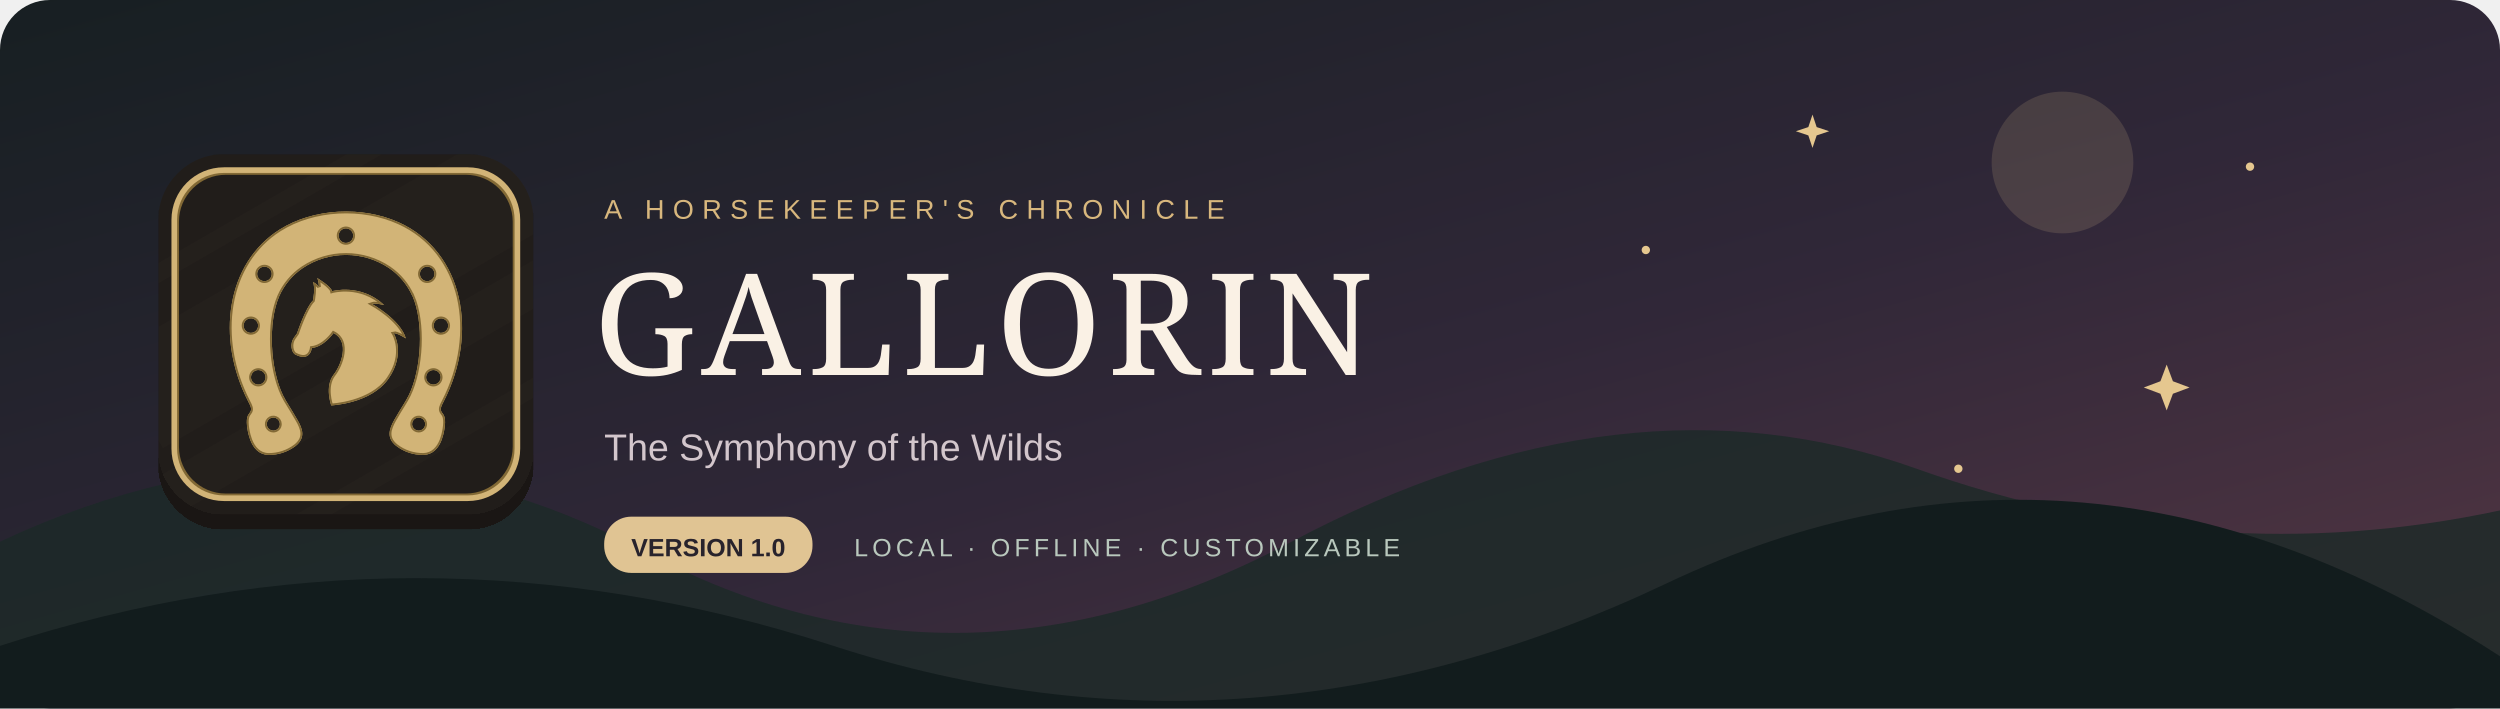
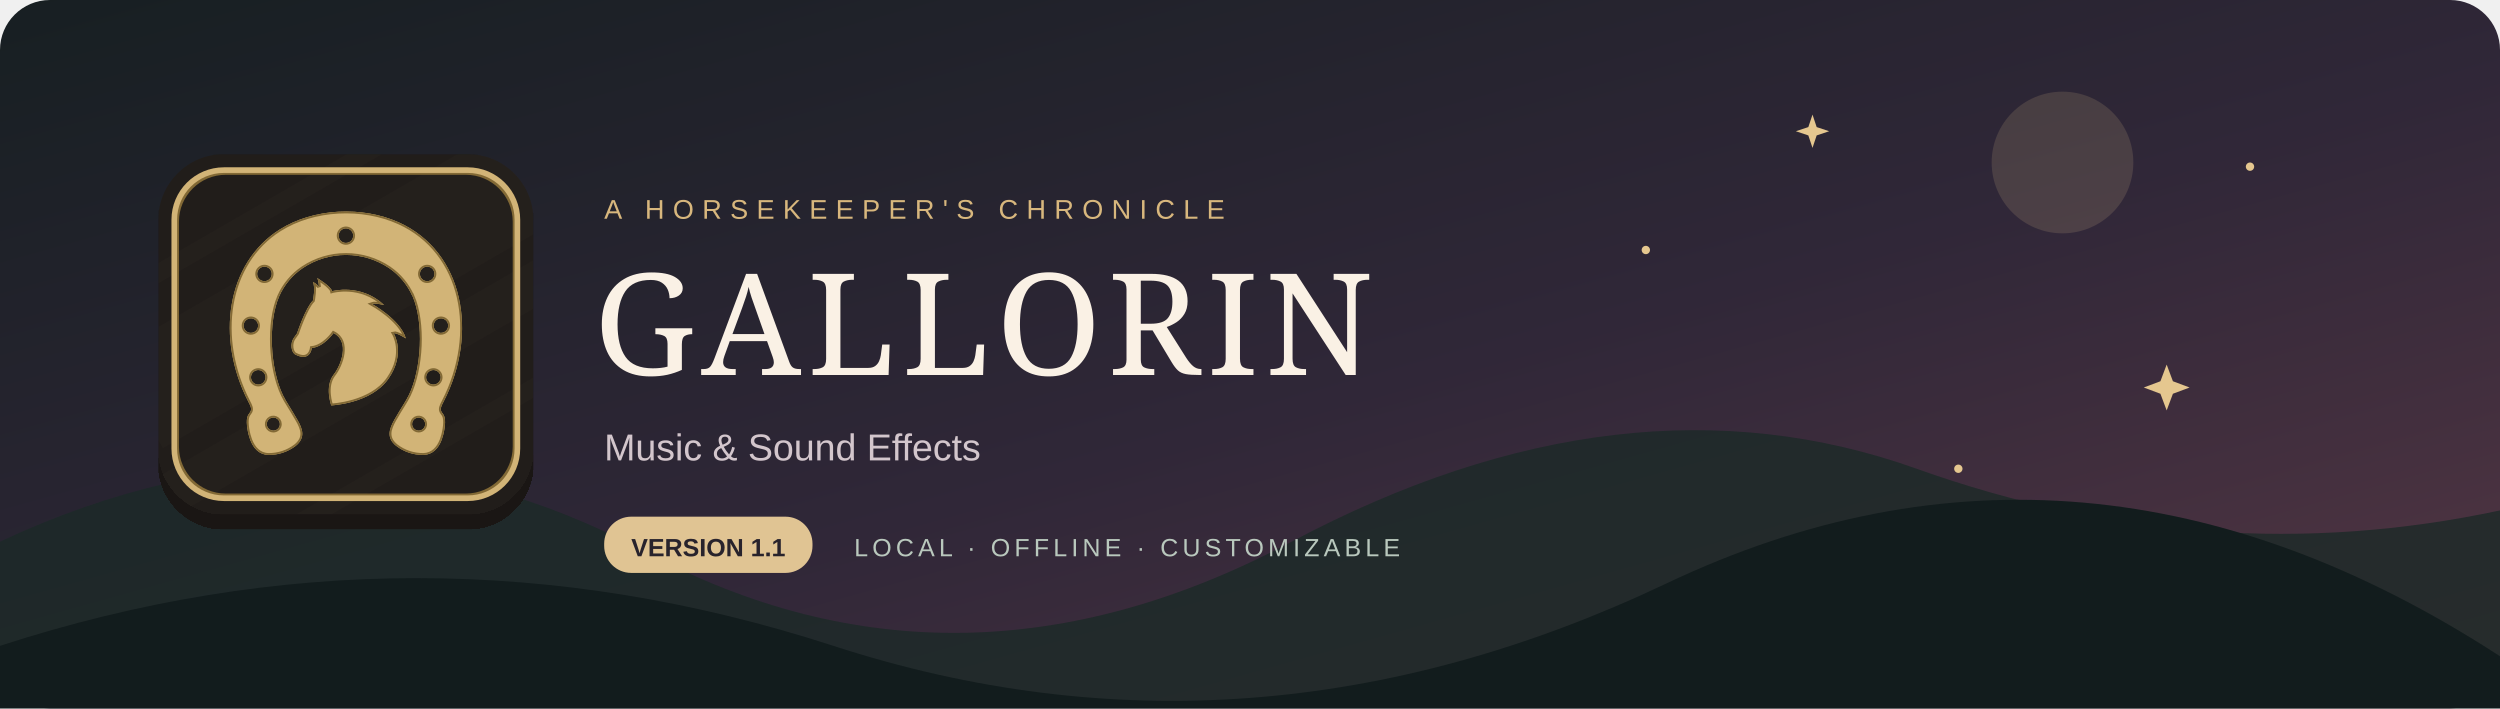
<svg xmlns="http://www.w3.org/2000/svg" xmlns:xlink="http://www.w3.org/1999/xlink" width="1200" height="340" viewBox="0 0 1200 340" role="img" aria-labelledby="title desc">
  <defs>
    <linearGradient id="sky" x2="1" y2="1">
      <stop stop-color="#171f22" />
      <stop offset=".55" stop-color="#302738" />
      <stop offset="1" stop-color="#553744" />
    </linearGradient>
  </defs>
  <rect width="1200" height="340" rx="24" fill="url(#sky)" />
  <path d="M0 260Q160 185 310 265T620 260T920 225T1200 245V340H0Z" fill="#1b2927" opacity=".8" />
  <path d="M0 310Q200 245 400 310T800 280T1200 315V340H0Z" fill="#121c1d" />
  <g fill="#e5c78f">
    <circle cx="990" cy="78" r="34" opacity=".15" />
    <path d="m1040 175 3 8 8 3-8 3-3 8-3-8-8-3 8-3Zm-170-120 2 6 6 2-6 2-2 6-2-6-6-2 6-2Z" />
    <circle cx="1080" cy="80" r="2" />
    <circle cx="790" cy="120" r="2" />
    <circle cx="940" cy="225" r="2" />
  </g>
  <svg x="76" y="74" width="180" height="180" viewBox="0 0 200 200" fill="none">
    <g filter="url(#filter0_i_14_2)">
      <g clip-path="url(#clip0_14_2)">
        <rect width="200" height="200" rx="35" fill="#211D1A" />
        <rect x="-26.145" y="107.254" width="274.508" height="57.195" transform="rotate(-30 -26.1446 107.254)" fill="#423A34" fill-opacity="0.11" />
        <rect x="-9" y="177.254" width="274.508" height="22.374" transform="rotate(-30 -9 177.254)" fill="#423A34" fill-opacity="0.11" />
        <rect x="-15" y="66.735" width="155.47" height="9.329" transform="rotate(-30 -15 66.7352)" fill="#423A34" fill-opacity="0.11" />
        <rect x="55" y="202.861" width="197.721" height="9.329" transform="rotate(-30 55 202.861)" fill="#423A34" fill-opacity="0.11" />
        <use xlink:href="#stroke0_14_2" fill="#D2B477" />
        <mask id="stroke1_14_2" fill="white">
          <use xlink:href="#stroke0_14_2" />
        </mask>
        <path d="M135.506 75.724C132.863 69.698 128.578 64.531 123.138 60.809C116.346 56.226 108.336 53.768 100.133 53.751C91.931 53.734 83.91 56.159 77.099 60.714C71.561 64.432 67.192 69.635 64.498 75.724C58.319 89.899 59.665 114.49 66.448 128.538C68.218 132.193 70.486 135.235 74.132 141.636C77.11 146.685 78.498 151.301 73.263 155.569C69.097 158.777 63.965 160.486 58.7 160.417C53.751 160.269 50.709 156.826 49.014 152.379C47.88 149.442 46.629 143.559 47.424 140.39C47.816 138.774 48.653 138.277 49.173 137.221C49.936 135.679 49.077 134.105 47.922 131.866C30.541 98.064 36.264 58.158 64.752 40.169C82.918 28.698 108.883 27.61 128.342 36.42C162.797 52.032 170.905 95.498 152.177 131.897C151.033 134.137 150.174 135.711 150.937 137.253C151.457 138.309 152.283 138.753 152.686 140.422C153.47 143.591 152.22 149.474 151.096 152.411C149.401 156.815 146.359 160.259 141.41 160.417C136.146 160.486 131.013 158.777 126.847 155.569C121.612 151.344 123 146.738 125.925 141.594C129.561 135.193 131.829 132.151 133.609 128.496C140.392 114.49 141.727 89.899 135.559 75.682L135.506 75.724ZM138.824 147.435C138.132 147.435 137.456 147.231 136.88 146.848C136.305 146.465 135.857 145.921 135.592 145.284C135.328 144.647 135.258 143.946 135.393 143.27C135.528 142.593 135.861 141.972 136.35 141.485C136.84 140.997 137.463 140.665 138.141 140.531C138.82 140.396 139.523 140.465 140.162 140.729C140.801 140.993 141.347 141.44 141.732 142.013C142.116 142.586 142.321 143.26 142.321 143.95C142.322 144.408 142.233 144.862 142.058 145.285C141.882 145.709 141.625 146.094 141.3 146.418C140.975 146.742 140.589 146.998 140.164 147.173C139.739 147.348 139.283 147.437 138.824 147.435ZM100.055 47.331C99.287 47.333 98.536 47.108 97.897 46.685C97.258 46.261 96.759 45.658 96.464 44.952C96.169 44.246 96.09 43.468 96.239 42.717C96.387 41.967 96.756 41.277 97.298 40.735C97.84 40.193 98.531 39.824 99.284 39.674C100.037 39.524 100.817 39.6 101.526 39.892C102.236 40.185 102.842 40.68 103.269 41.316C103.696 41.952 103.923 42.7 103.923 43.465C103.925 43.972 103.826 44.475 103.632 44.944C103.438 45.413 103.153 45.839 102.794 46.198C102.435 46.557 102.008 46.842 101.538 47.036C101.068 47.231 100.564 47.331 100.055 47.331ZM56.602 67.728C55.834 67.73 55.083 67.505 54.443 67.081C53.804 66.657 53.305 66.053 53.01 65.346C52.715 64.639 52.637 63.861 52.787 63.11C52.936 62.359 53.306 61.67 53.849 61.128C54.392 60.587 55.084 60.218 55.837 60.07C56.591 59.921 57.372 59.998 58.081 60.292C58.79 60.586 59.396 61.083 59.821 61.721C60.247 62.358 60.473 63.107 60.471 63.873C60.471 64.895 60.063 65.876 59.337 66.599C58.612 67.322 57.628 67.728 56.602 67.728ZM143.402 67.728C142.634 67.73 141.882 67.505 141.243 67.081C140.603 66.657 140.105 66.053 139.81 65.346C139.515 64.639 139.437 63.861 139.586 63.11C139.736 62.359 140.105 61.67 140.649 61.128C141.192 60.587 141.884 60.218 142.637 60.07C143.391 59.921 144.172 59.998 144.881 60.292C145.59 60.586 146.196 61.083 146.621 61.721C147.046 62.358 147.272 63.107 147.27 63.873C147.268 64.894 146.859 65.873 146.134 66.596C145.409 67.318 144.427 67.725 143.402 67.728ZM49.332 95.297C48.567 95.295 47.82 95.067 47.185 94.642C46.551 94.217 46.056 93.614 45.765 92.91C45.474 92.205 45.399 91.43 45.55 90.683C45.7 89.936 46.069 89.25 46.611 88.712C47.152 88.174 47.841 87.807 48.592 87.659C49.342 87.512 50.119 87.588 50.825 87.881C51.531 88.173 52.135 88.667 52.559 89.301C52.984 89.934 53.211 90.68 53.211 91.442C53.211 91.949 53.11 92.451 52.915 92.919C52.72 93.388 52.434 93.813 52.074 94.172C51.714 94.53 51.286 94.814 50.815 95.007C50.345 95.2 49.841 95.298 49.332 95.297ZM150.662 95.297C149.899 95.287 149.156 95.052 148.527 94.622C147.898 94.192 147.411 93.586 147.126 92.881C146.841 92.175 146.772 91.402 146.927 90.658C147.083 89.913 147.455 89.231 147.998 88.697C148.541 88.163 149.231 87.801 149.979 87.657C150.728 87.512 151.503 87.592 152.207 87.885C152.911 88.178 153.512 88.672 153.935 89.305C154.358 89.938 154.583 90.681 154.583 91.442C154.583 91.949 154.483 92.451 154.288 92.919C154.093 93.388 153.807 93.813 153.446 94.172C153.086 94.53 152.658 94.814 152.188 95.007C151.717 95.2 151.213 95.298 150.704 95.297L150.662 95.297ZM53.295 122.877C52.528 122.877 51.778 122.65 51.14 122.225C50.502 121.8 50.005 121.197 49.712 120.49C49.418 119.784 49.341 119.006 49.491 118.256C49.641 117.507 50.01 116.818 50.553 116.277C51.095 115.736 51.786 115.368 52.539 115.219C53.291 115.07 54.071 115.146 54.78 115.439C55.489 115.732 56.094 116.227 56.521 116.863C56.947 117.499 57.174 118.246 57.174 119.011C57.174 120.036 56.766 121.019 56.038 121.744C55.311 122.469 54.324 122.877 53.295 122.877ZM146.698 122.877C145.931 122.877 145.181 122.65 144.543 122.225C143.905 121.8 143.408 121.197 143.114 120.49C142.821 119.784 142.744 119.006 142.894 118.256C143.043 117.507 143.413 116.818 143.955 116.277C144.498 115.736 145.189 115.368 145.941 115.219C146.694 115.07 147.474 115.146 148.182 115.439C148.891 115.732 149.497 116.227 149.923 116.863C150.35 117.499 150.577 118.246 150.577 119.011C150.577 120.036 150.168 121.019 149.441 121.744C148.713 122.469 147.727 122.877 146.698 122.877ZM61.318 147.435C60.627 147.435 59.95 147.231 59.375 146.848C58.8 146.465 58.352 145.921 58.087 145.284C57.822 144.647 57.753 143.946 57.888 143.27C58.023 142.593 58.356 141.972 58.845 141.485C59.334 140.997 59.958 140.665 60.636 140.531C61.314 140.396 62.018 140.465 62.657 140.729C63.296 140.993 63.842 141.44 64.226 142.013C64.611 142.586 64.816 143.26 64.816 143.95C64.817 144.408 64.728 144.862 64.552 145.285C64.377 145.709 64.12 146.094 63.794 146.418C63.469 146.742 63.083 146.998 62.658 147.173C62.233 147.348 61.778 147.437 61.318 147.435Z" stroke-width="2" stroke="#826935" mask="url(#stroke1_14_2)" />
        <use xlink:href="#stroke2_14_2" fill="#D2B477" />
        <mask id="stroke3_14_2" fill="white">
          <use xlink:href="#stroke2_14_2" />
        </mask>
        <path d="M73.052 106.856C81.078 111.089 81.85 103.39 81.85 103.39C88.484 102.629 93.424 95.393 93.424 95.393C102.371 99.917 97.387 112.671 93.521 117.567C88.565 123.843 92.192 134 92.192 134C92.192 134 113.446 133.141 122.746 119.724C132.163 106.149 125.517 95.549 125.517 95.549C127.063 95.103 132 98.264 132 98.264C129.223 88.32 113.946 79.874 113.946 79.874C115.641 79.26 120.424 80.47 120.424 80.47C107.924 68.718 92.648 73.087 92.648 73.087C92.188 70.525 84.622 66 84.622 66C85.397 66.756 85.705 70.83 85.705 70.83C84.933 69.469 82.466 68.118 82.466 68.118C83.857 71.276 82.466 78.058 82.466 78.058C78.451 81.982 73.979 95.556 73.979 95.556L72.28 97.96C70.116 100.986 70.913 105.73 73.052 106.856Z" stroke-width="2" stroke="#826935" mask="url(#stroke3_14_2)" />
        <path d="M36 9.5H164C178.636 9.5 190.5 21.364 190.5 36V156C190.5 170.636 178.636 182.5 164 182.5H36C21.364 182.5 9.5 170.636 9.5 156V36C9.5 21.364 21.364 9.5 36 9.5Z" stroke-width="3" stroke="#826935" />
        <path d="M35 8.5H165C179.636 8.5 191.5 20.364 191.5 35V157C191.5 171.636 179.636 183.5 165 183.5H35C20.364 183.5 8.5 171.636 8.5 157V35C8.5 20.364 20.364 8.5 35 8.5Z" stroke-width="3" stroke="#D2B477" />
      </g>
    </g>
    <defs>
      <filter id="filter0_i_14_2" x="0" y="0" width="200" height="200" filterUnits="userSpaceOnUse" color-interpolation-filters="sRGB">
        <feFlood flood-opacity="0" result="BackgroundImageFix" />
        <feBlend mode="normal" in="SourceGraphic" in2="BackgroundImageFix" result="shape" />
        <feColorMatrix in="SourceAlpha" type="matrix" values="0 0 0 0 0 0 0 0 0 0 0 0 0 0 0 0 0 0 127 0" result="hardAlpha" />
        <feOffset dy="-8" />
        <feComposite in2="hardAlpha" operator="arithmetic" k2="-1" k3="1" />
        <feColorMatrix type="matrix" values="0 0 0 0 0.102 0 0 0 0 0.086 0 0 0 0 0.078 0 0 0 1 0" />
        <feBlend mode="normal" in2="shape" result="effect1_innerShadow_14_2" />
      </filter>
      <clipPath id="clip0_14_2">
        <rect width="200" height="200" rx="35" fill="white" />
      </clipPath>
      <path id="stroke0_14_2" d="M135.506 75.724C132.863 69.698 128.578 64.531 123.138 60.809C116.346 56.226 108.336 53.768 100.133 53.751C91.931 53.734 83.91 56.159 77.099 60.714C71.561 64.432 67.192 69.635 64.498 75.724C58.319 89.899 59.665 114.49 66.448 128.538C68.218 132.193 70.486 135.235 74.132 141.636C77.11 146.685 78.498 151.301 73.263 155.569C69.097 158.777 63.965 160.486 58.7 160.417C53.751 160.269 50.709 156.826 49.014 152.379C47.88 149.442 46.629 143.559 47.424 140.39C47.816 138.774 48.653 138.277 49.173 137.221C49.936 135.679 49.077 134.105 47.922 131.866C30.541 98.064 36.264 58.158 64.752 40.169C82.918 28.698 108.883 27.61 128.342 36.42C162.797 52.032 170.905 95.498 152.177 131.897C151.033 134.137 150.174 135.711 150.937 137.253C151.457 138.309 152.283 138.753 152.686 140.422C153.47 143.591 152.22 149.474 151.096 152.411C149.401 156.815 146.359 160.259 141.41 160.417C136.146 160.486 131.013 158.777 126.847 155.569C121.612 151.344 123 146.738 125.925 141.594C129.561 135.193 131.829 132.151 133.609 128.496C140.392 114.49 141.727 89.899 135.559 75.682L135.506 75.724ZM138.824 147.435C138.132 147.435 137.456 147.231 136.88 146.848C136.305 146.465 135.857 145.921 135.592 145.284C135.328 144.647 135.258 143.946 135.393 143.27C135.528 142.593 135.861 141.972 136.35 141.485C136.84 140.997 137.463 140.665 138.141 140.531C138.82 140.396 139.523 140.465 140.162 140.729C140.801 140.993 141.347 141.44 141.732 142.013C142.116 142.586 142.321 143.26 142.321 143.95C142.322 144.408 142.233 144.862 142.058 145.285C141.882 145.709 141.625 146.094 141.3 146.418C140.975 146.742 140.589 146.998 140.164 147.173C139.739 147.348 139.283 147.437 138.824 147.435ZM100.055 47.331C99.287 47.333 98.536 47.108 97.897 46.685C97.258 46.261 96.759 45.658 96.464 44.952C96.169 44.246 96.09 43.468 96.239 42.717C96.387 41.967 96.756 41.277 97.298 40.735C97.84 40.193 98.531 39.824 99.284 39.674C100.037 39.524 100.817 39.6 101.526 39.892C102.236 40.185 102.842 40.68 103.269 41.316C103.696 41.952 103.923 42.7 103.923 43.465C103.925 43.972 103.826 44.475 103.632 44.944C103.438 45.413 103.153 45.839 102.794 46.198C102.435 46.557 102.008 46.842 101.538 47.036C101.068 47.231 100.564 47.331 100.055 47.331ZM56.602 67.728C55.834 67.73 55.083 67.505 54.443 67.081C53.804 66.657 53.305 66.053 53.01 65.346C52.715 64.639 52.637 63.861 52.787 63.11C52.936 62.359 53.306 61.67 53.849 61.128C54.392 60.587 55.084 60.218 55.837 60.07C56.591 59.921 57.372 59.998 58.081 60.292C58.79 60.586 59.396 61.083 59.821 61.721C60.247 62.358 60.473 63.107 60.471 63.873C60.471 64.895 60.063 65.876 59.337 66.599C58.612 67.322 57.628 67.728 56.602 67.728ZM143.402 67.728C142.634 67.73 141.883 67.505 141.243 67.081C140.603 66.657 140.105 66.053 139.81 65.346C139.515 64.639 139.437 63.861 139.586 63.11C139.736 62.359 140.105 61.67 140.649 61.128C141.192 60.587 141.884 60.218 142.637 60.07C143.391 59.921 144.172 59.998 144.881 60.292C145.59 60.586 146.196 61.083 146.621 61.721C147.046 62.358 147.272 63.107 147.27 63.873C147.268 64.894 146.859 65.873 146.134 66.596C145.409 67.318 144.427 67.725 143.402 67.728ZM49.332 95.297C48.567 95.295 47.82 95.067 47.185 94.642C46.551 94.217 46.056 93.614 45.765 92.91C45.474 92.205 45.399 91.43 45.55 90.683C45.7 89.936 46.069 89.25 46.611 88.712C47.152 88.174 47.841 87.807 48.592 87.659C49.342 87.512 50.119 87.588 50.825 87.881C51.531 88.173 52.135 88.667 52.559 89.301C52.984 89.934 53.211 90.68 53.211 91.442C53.211 91.949 53.11 92.451 52.915 92.919C52.72 93.388 52.434 93.813 52.074 94.172C51.714 94.53 51.286 94.814 50.815 95.007C50.345 95.2 49.841 95.298 49.332 95.297ZM150.662 95.297C149.899 95.287 149.156 95.052 148.527 94.622C147.898 94.192 147.411 93.586 147.126 92.881C146.841 92.175 146.772 91.402 146.927 90.658C147.083 89.913 147.455 89.231 147.998 88.697C148.541 88.163 149.231 87.801 149.979 87.657C150.728 87.512 151.503 87.592 152.207 87.885C152.911 88.178 153.512 88.672 153.935 89.305C154.358 89.938 154.583 90.681 154.583 91.442C154.583 91.949 154.483 92.451 154.288 92.919C154.093 93.388 153.807 93.813 153.446 94.172C153.086 94.53 152.658 94.814 152.188 95.007C151.717 95.2 151.213 95.298 150.704 95.297L150.662 95.297ZM53.295 122.877C52.528 122.877 51.778 122.65 51.14 122.225C50.502 121.8 50.005 121.197 49.712 120.49C49.418 119.784 49.341 119.006 49.491 118.256C49.641 117.507 50.01 116.818 50.553 116.277C51.095 115.736 51.786 115.368 52.539 115.219C53.291 115.07 54.071 115.146 54.78 115.439C55.489 115.732 56.094 116.227 56.521 116.863C56.947 117.499 57.174 118.246 57.174 119.011C57.174 120.036 56.766 121.019 56.038 121.744C55.311 122.469 54.324 122.877 53.295 122.877ZM146.698 122.877C145.931 122.877 145.181 122.65 144.543 122.225C143.905 121.8 143.408 121.197 143.114 120.49C142.821 119.784 142.744 119.006 142.894 118.256C143.043 117.507 143.413 116.818 143.955 116.277C144.498 115.736 145.189 115.368 145.941 115.219C146.694 115.07 147.474 115.146 148.182 115.439C148.891 115.732 149.497 116.227 149.923 116.863C150.35 117.499 150.577 118.246 150.577 119.011C150.577 120.036 150.168 121.019 149.441 121.744C148.713 122.469 147.727 122.877 146.698 122.877ZM61.318 147.435C60.627 147.435 59.95 147.231 59.375 146.848C58.8 146.465 58.352 145.921 58.087 145.284C57.822 144.647 57.753 143.946 57.888 143.27C58.023 142.593 58.356 141.972 58.845 141.485C59.334 140.997 59.958 140.665 60.636 140.531C61.314 140.396 62.018 140.465 62.657 140.729C63.296 140.993 63.842 141.44 64.226 142.013C64.611 142.586 64.816 143.26 64.816 143.95C64.817 144.408 64.728 144.862 64.552 145.285C64.377 145.709 64.12 146.094 63.794 146.418C63.469 146.742 63.083 146.998 62.658 147.173C62.233 147.348 61.778 147.437 61.318 147.435Z" fill-rule="evenodd" clip-rule="evenodd" />
      <path id="stroke2_14_2" d="M73.052 106.856C81.078 111.089 81.85 103.39 81.85 103.39C88.484 102.629 93.424 95.393 93.424 95.393C102.371 99.917 97.387 112.671 93.521 117.567C88.565 123.843 92.192 134 92.192 134C92.192 134 113.446 133.141 122.746 119.724C132.163 106.149 125.517 95.549 125.517 95.549C127.063 95.103 132 98.264 132 98.264C129.223 88.32 113.946 79.874 113.946 79.874C115.641 79.26 120.424 80.47 120.424 80.47C107.924 68.718 92.648 73.087 92.648 73.087C92.188 70.525 84.622 66 84.622 66C85.397 66.756 85.705 70.83 85.705 70.83C84.933 69.469 82.466 68.118 82.466 68.118C83.857 71.276 82.466 78.058 82.466 78.058C78.451 81.982 73.979 95.556 73.979 95.556L72.28 97.96C70.116 100.986 70.913 105.73 73.052 106.856Z" />
    </defs>
  </svg>
  <text x="290" y="105" fill="#d8b77d" font-family="Segoe UI,Arial,sans-serif" font-size="13" letter-spacing="4">A HORSEKEEPER'S CHRONICLE</text>
  <text x="285" y="180" fill="#faf1e5" font-family="Georgia,serif" font-size="68" letter-spacing="3">GALLORIN</text>
-   <text x="290" y="221" fill="#d3c6cc" font-family="Segoe UI,Arial,sans-serif" font-size="18">The Symphony of the Wilds</text>
+   <text x="290" y="221" fill="#d3c6cc" font-family="Segoe UI,Arial,sans-serif" font-size="18">Music &amp; Sound Effects</text>
  <rect x="290" y="248" width="100" height="27" rx="13" fill="#e0c493" />
-   <text x="340" y="267" text-anchor="middle" fill="#28232c" font-family="Segoe UI,Arial,sans-serif" font-size="12" font-weight="bold">VERSION 1.0</text>
+   <text x="340" y="267" text-anchor="middle" fill="#28232c" font-family="Segoe UI,Arial,sans-serif" font-size="12" font-weight="bold">VERSION 1.1</text>
  <text x="410" y="267" fill="#b9c8bd" font-family="Segoe UI,Arial,sans-serif" font-size="12" letter-spacing="2">LOCAL · OFFLINE · CUSTOMIZABLE</text>
</svg>
